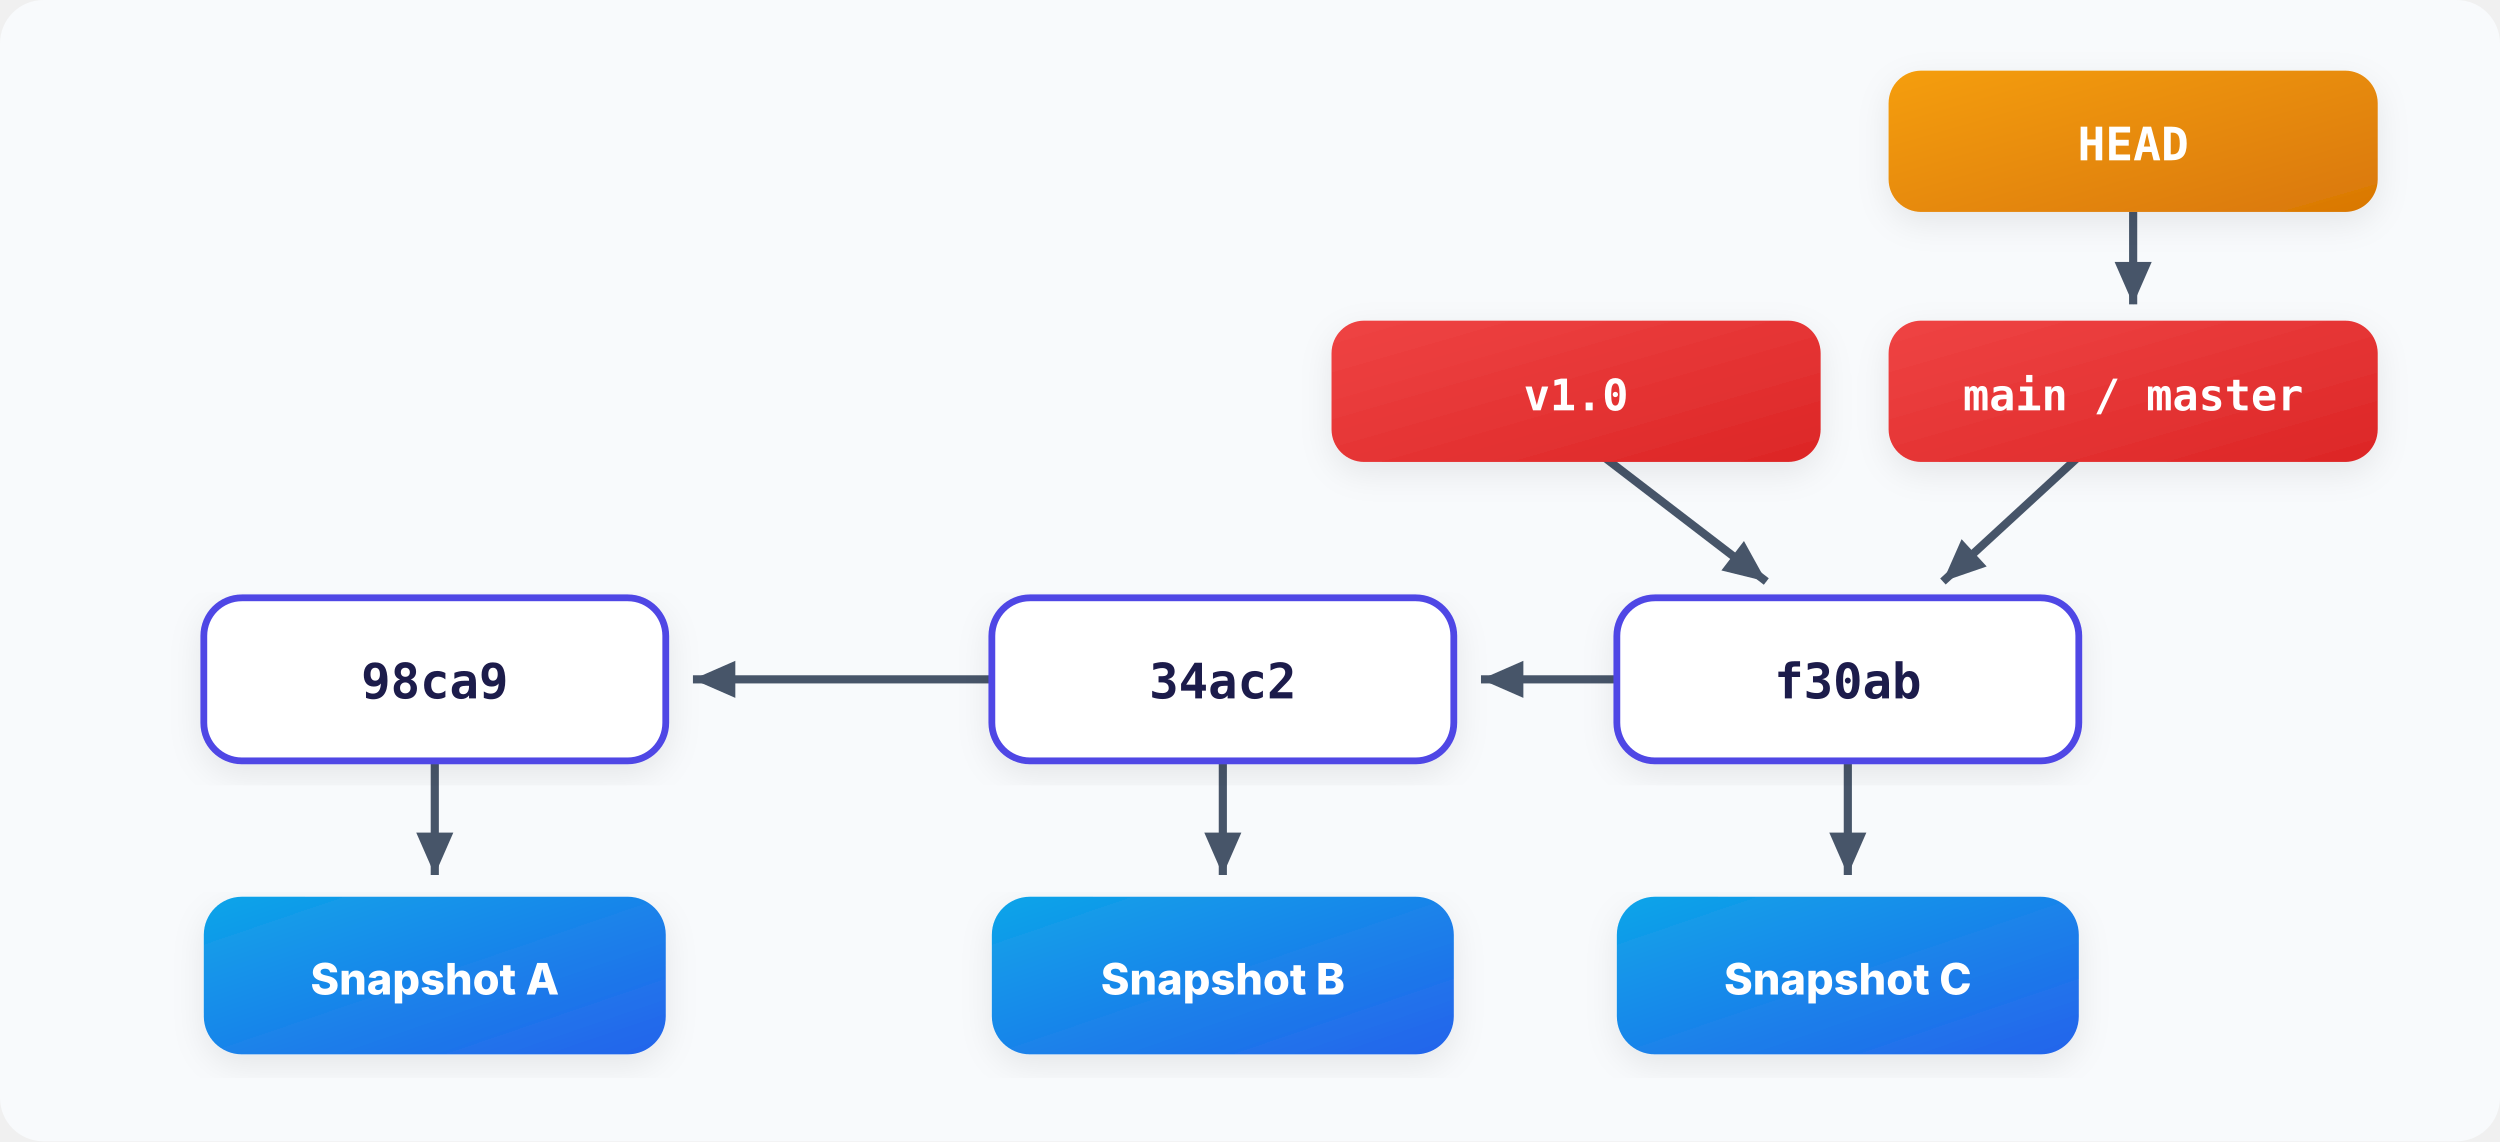
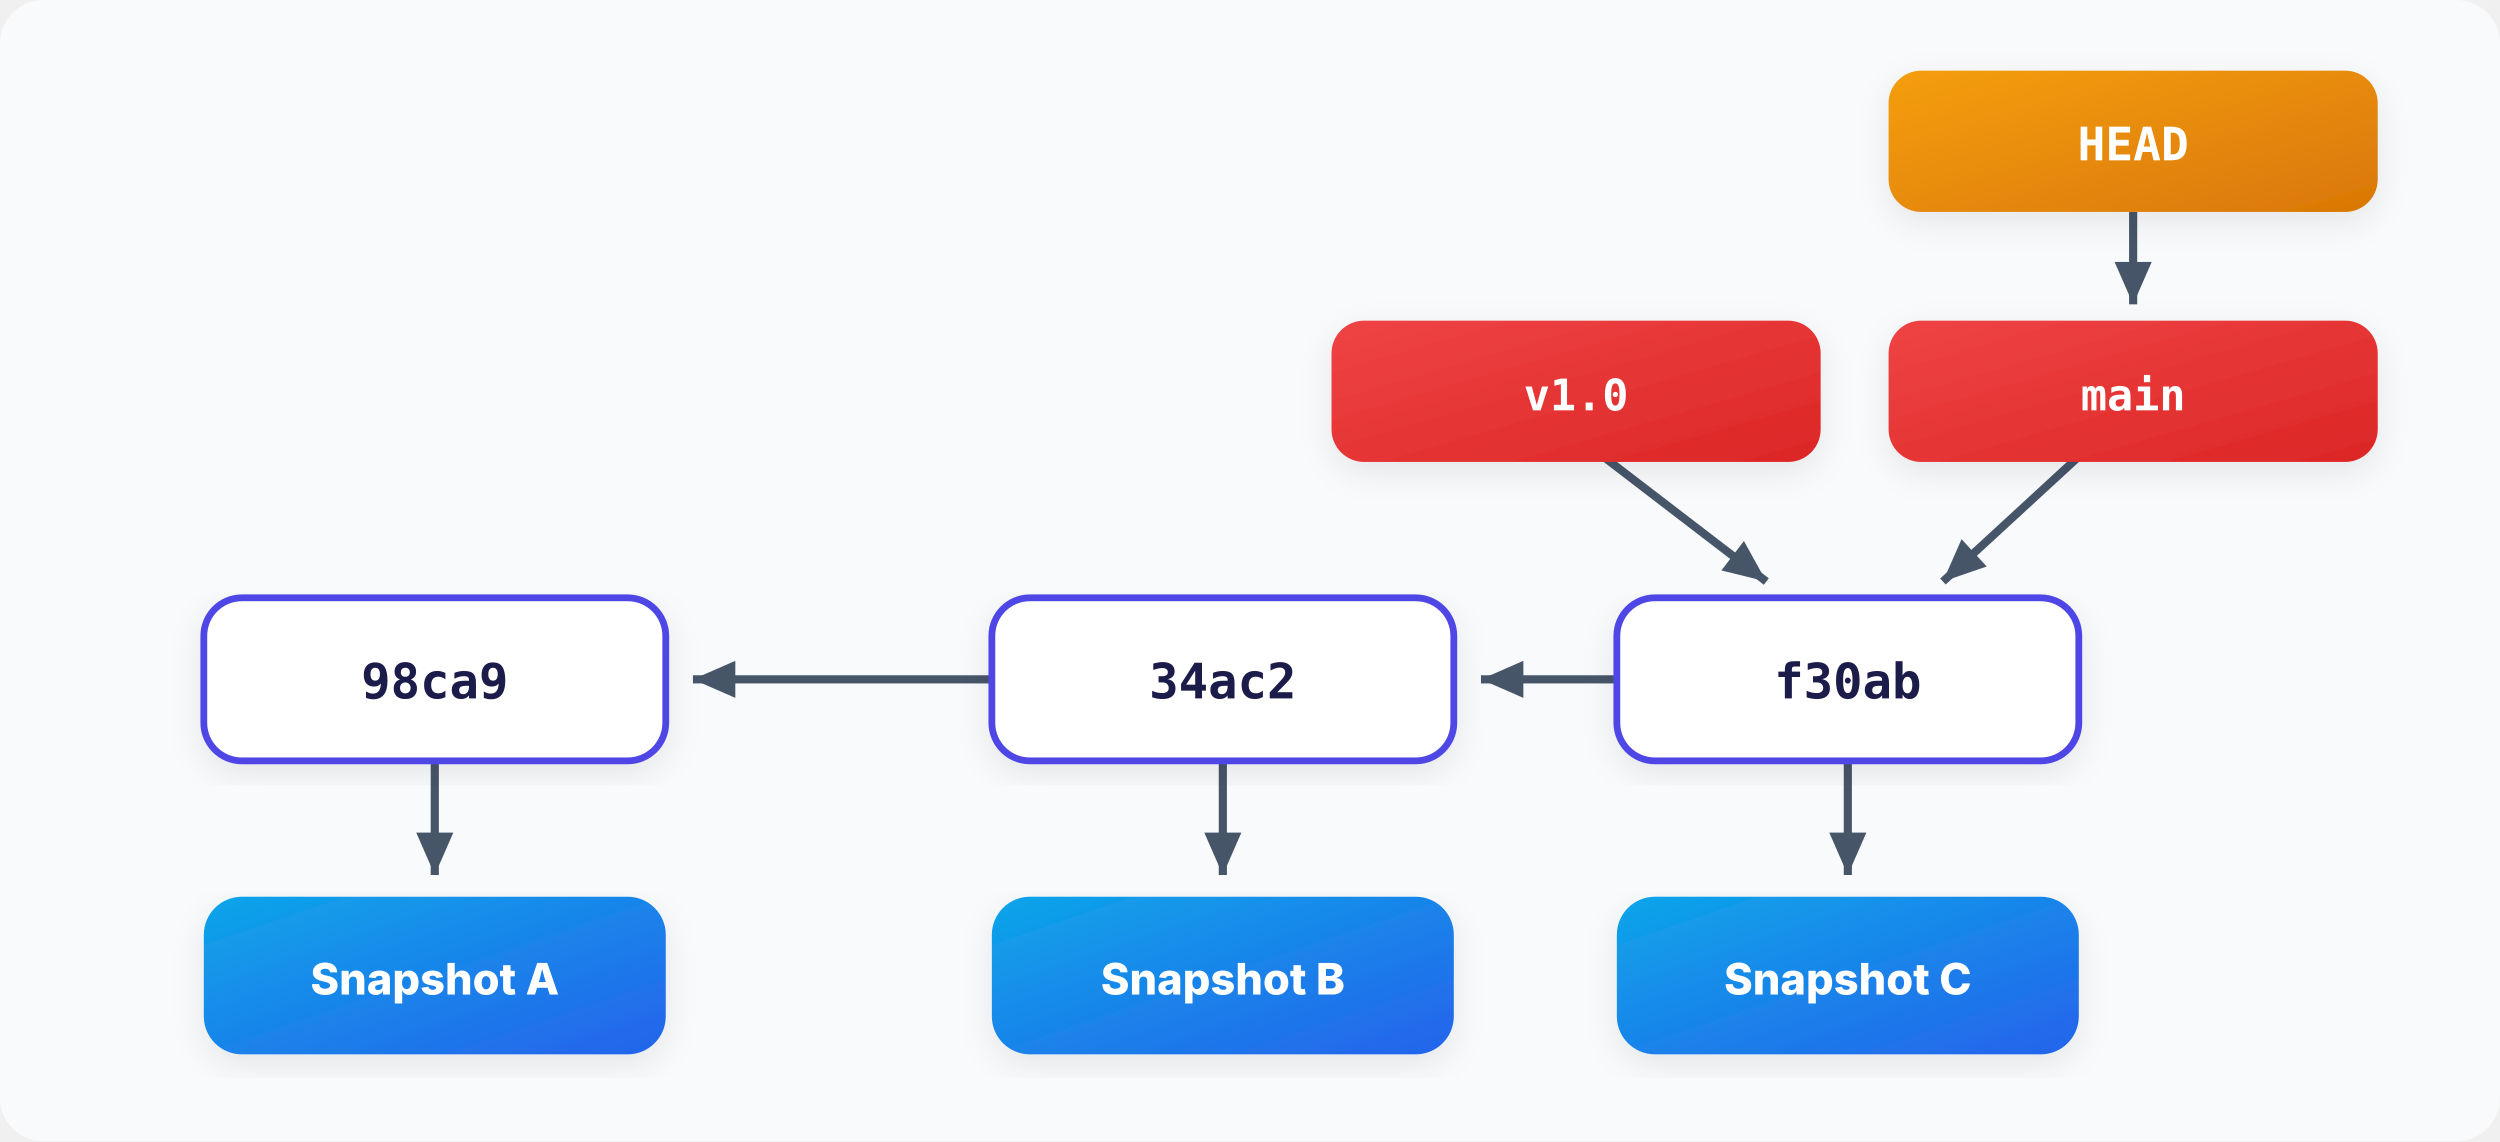
<svg xmlns="http://www.w3.org/2000/svg" viewBox="0 0 920 420" width="920" height="420" font-family="'Inter', -apple-system, BlinkMacSystemFont, 'Segoe UI', sans-serif">
  <defs>
    <linearGradient id="headGrad" x1="0" y1="0" x2="1" y2="1">
      <stop offset="0%" stop-color="#f59e0b" />
      <stop offset="100%" stop-color="#d97706" />
    </linearGradient>
    <linearGradient id="branchGrad" x1="0" y1="0" x2="1" y2="1">
      <stop offset="0%" stop-color="#ef4444" />
      <stop offset="100%" stop-color="#dc2626" />
    </linearGradient>
    <linearGradient id="snapGrad" x1="0" y1="0" x2="1" y2="1">
      <stop offset="0%" stop-color="#0ea5e9" />
      <stop offset="100%" stop-color="#2563eb" />
    </linearGradient>
    <marker id="arrSlate" viewBox="0 0 10 10" refX="8" refY="5" markerWidth="6.5" markerHeight="6.5" orient="auto-start-reverse">
      <path d="M 0 1.5 L 8 5 L 0 8.5 z" fill="#475569" />
    </marker>
    <filter id="shadow" x="-10%" y="-10%" width="120%" height="125%">
      <feDropShadow dx="0" dy="4" stdDeviation="6" flood-color="#0f172a" flood-opacity="0.08" />
    </filter>
  </defs>
  <rect width="920" height="420" rx="16" fill="#f8fafc" />
  <line x1="785" y1="78" x2="785" y2="112" stroke="#475569" stroke-width="3" marker-end="url(#arrSlate)" />
  <line x1="590" y1="168" x2="650" y2="214" stroke="#475569" stroke-width="3" marker-end="url(#arrSlate)" />
  <line x1="765" y1="168" x2="715" y2="214" stroke="#475569" stroke-width="3" marker-end="url(#arrSlate)" />
  <line x1="365" y1="250" x2="255" y2="250" stroke="#475569" stroke-width="3" marker-end="url(#arrSlate)" />
  <line x1="595" y1="250" x2="545" y2="250" stroke="#475569" stroke-width="3" marker-end="url(#arrSlate)" />
  <line x1="160" y1="280" x2="160" y2="322" stroke="#475569" stroke-width="3" marker-end="url(#arrSlate)" />
  <line x1="450" y1="280" x2="450" y2="322" stroke="#475569" stroke-width="3" marker-end="url(#arrSlate)" />
  <line x1="680" y1="280" x2="680" y2="322" stroke="#475569" stroke-width="3" marker-end="url(#arrSlate)" />
  <g filter="url(#shadow)">
    <rect x="695" y="26" width="180" height="52" rx="12" fill="url(#headGrad)" />
    <text x="785" y="59" text-anchor="middle" font-size="17" font-family="'JetBrains Mono', monospace" font-weight="800" fill="#ffffff">HEAD</text>
    <rect x="490" y="118" width="180" height="52" rx="12" fill="url(#branchGrad)" />
    <text x="580" y="151" text-anchor="middle" font-size="16" font-family="'JetBrains Mono', monospace" font-weight="800" fill="#ffffff">v1.0</text>
    <rect x="695" y="118" width="180" height="52" rx="12" fill="url(#branchGrad)" />
-     <text x="785" y="151" text-anchor="middle" font-size="16" font-family="'JetBrains Mono', monospace" font-weight="800" fill="#ffffff">main / master</text>
+     <text x="785" y="151" text-anchor="middle" font-size="16" font-family="'JetBrains Mono', monospace" font-weight="800" fill="#ffffff">main</text>
  </g>
  <g filter="url(#shadow)">
    <rect x="75" y="220" width="170" height="60" rx="14" fill="#ffffff" stroke="#4f46e5" stroke-width="2.5" />
    <text x="160" y="257" text-anchor="middle" font-size="18" font-family="'JetBrains Mono', monospace" font-weight="800" fill="#1e1b4b">98ca9</text>
    <rect x="365" y="220" width="170" height="60" rx="14" fill="#ffffff" stroke="#4f46e5" stroke-width="2.5" />
    <text x="450" y="257" text-anchor="middle" font-size="18" font-family="'JetBrains Mono', monospace" font-weight="800" fill="#1e1b4b">34ac2</text>
    <rect x="595" y="220" width="170" height="60" rx="14" fill="#ffffff" stroke="#4f46e5" stroke-width="2.5" />
    <text x="680" y="257" text-anchor="middle" font-size="18" font-family="'JetBrains Mono', monospace" font-weight="800" fill="#1e1b4b">f30ab</text>
  </g>
  <g filter="url(#shadow)">
    <rect x="75" y="330" width="170" height="58" rx="14" fill="url(#snapGrad)" />
    <text x="160" y="366" text-anchor="middle" font-size="16" font-weight="800" fill="#ffffff">Snapshot A</text>
    <rect x="365" y="330" width="170" height="58" rx="14" fill="url(#snapGrad)" />
    <text x="450" y="366" text-anchor="middle" font-size="16" font-weight="800" fill="#ffffff">Snapshot B</text>
    <rect x="595" y="330" width="170" height="58" rx="14" fill="url(#snapGrad)" />
    <text x="680" y="366" text-anchor="middle" font-size="16" font-weight="800" fill="#ffffff">Snapshot C</text>
  </g>
</svg>
